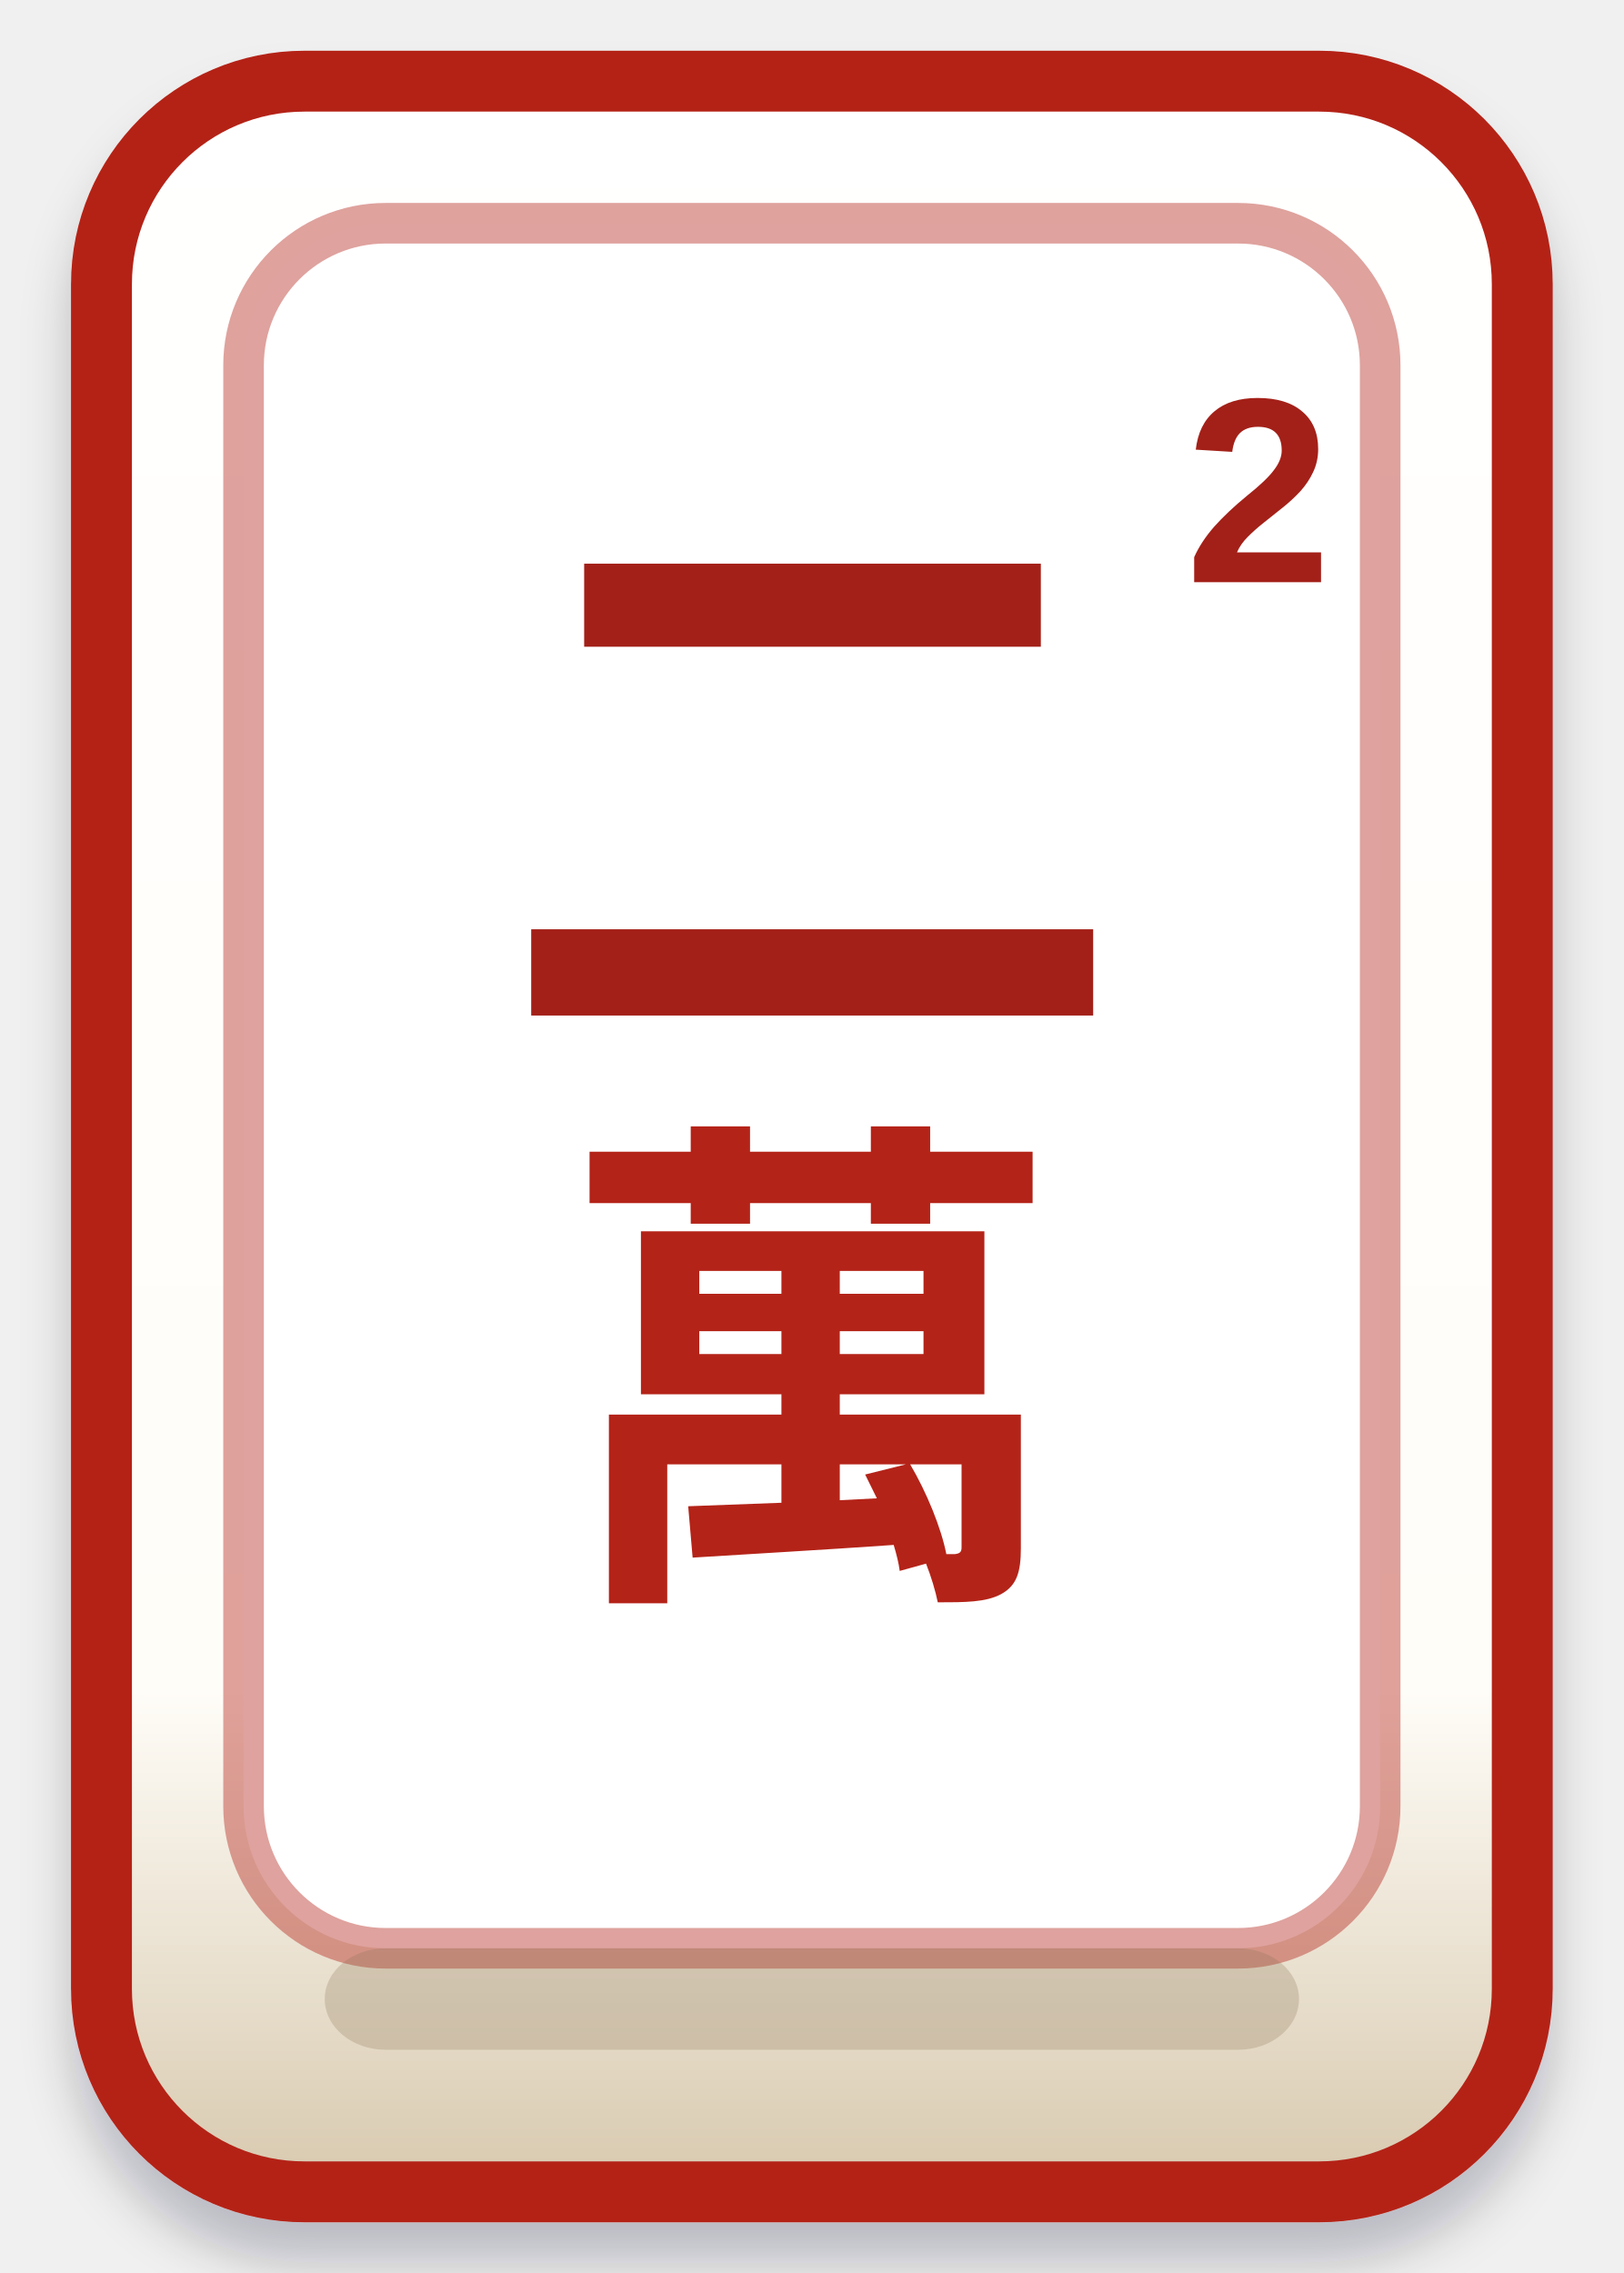
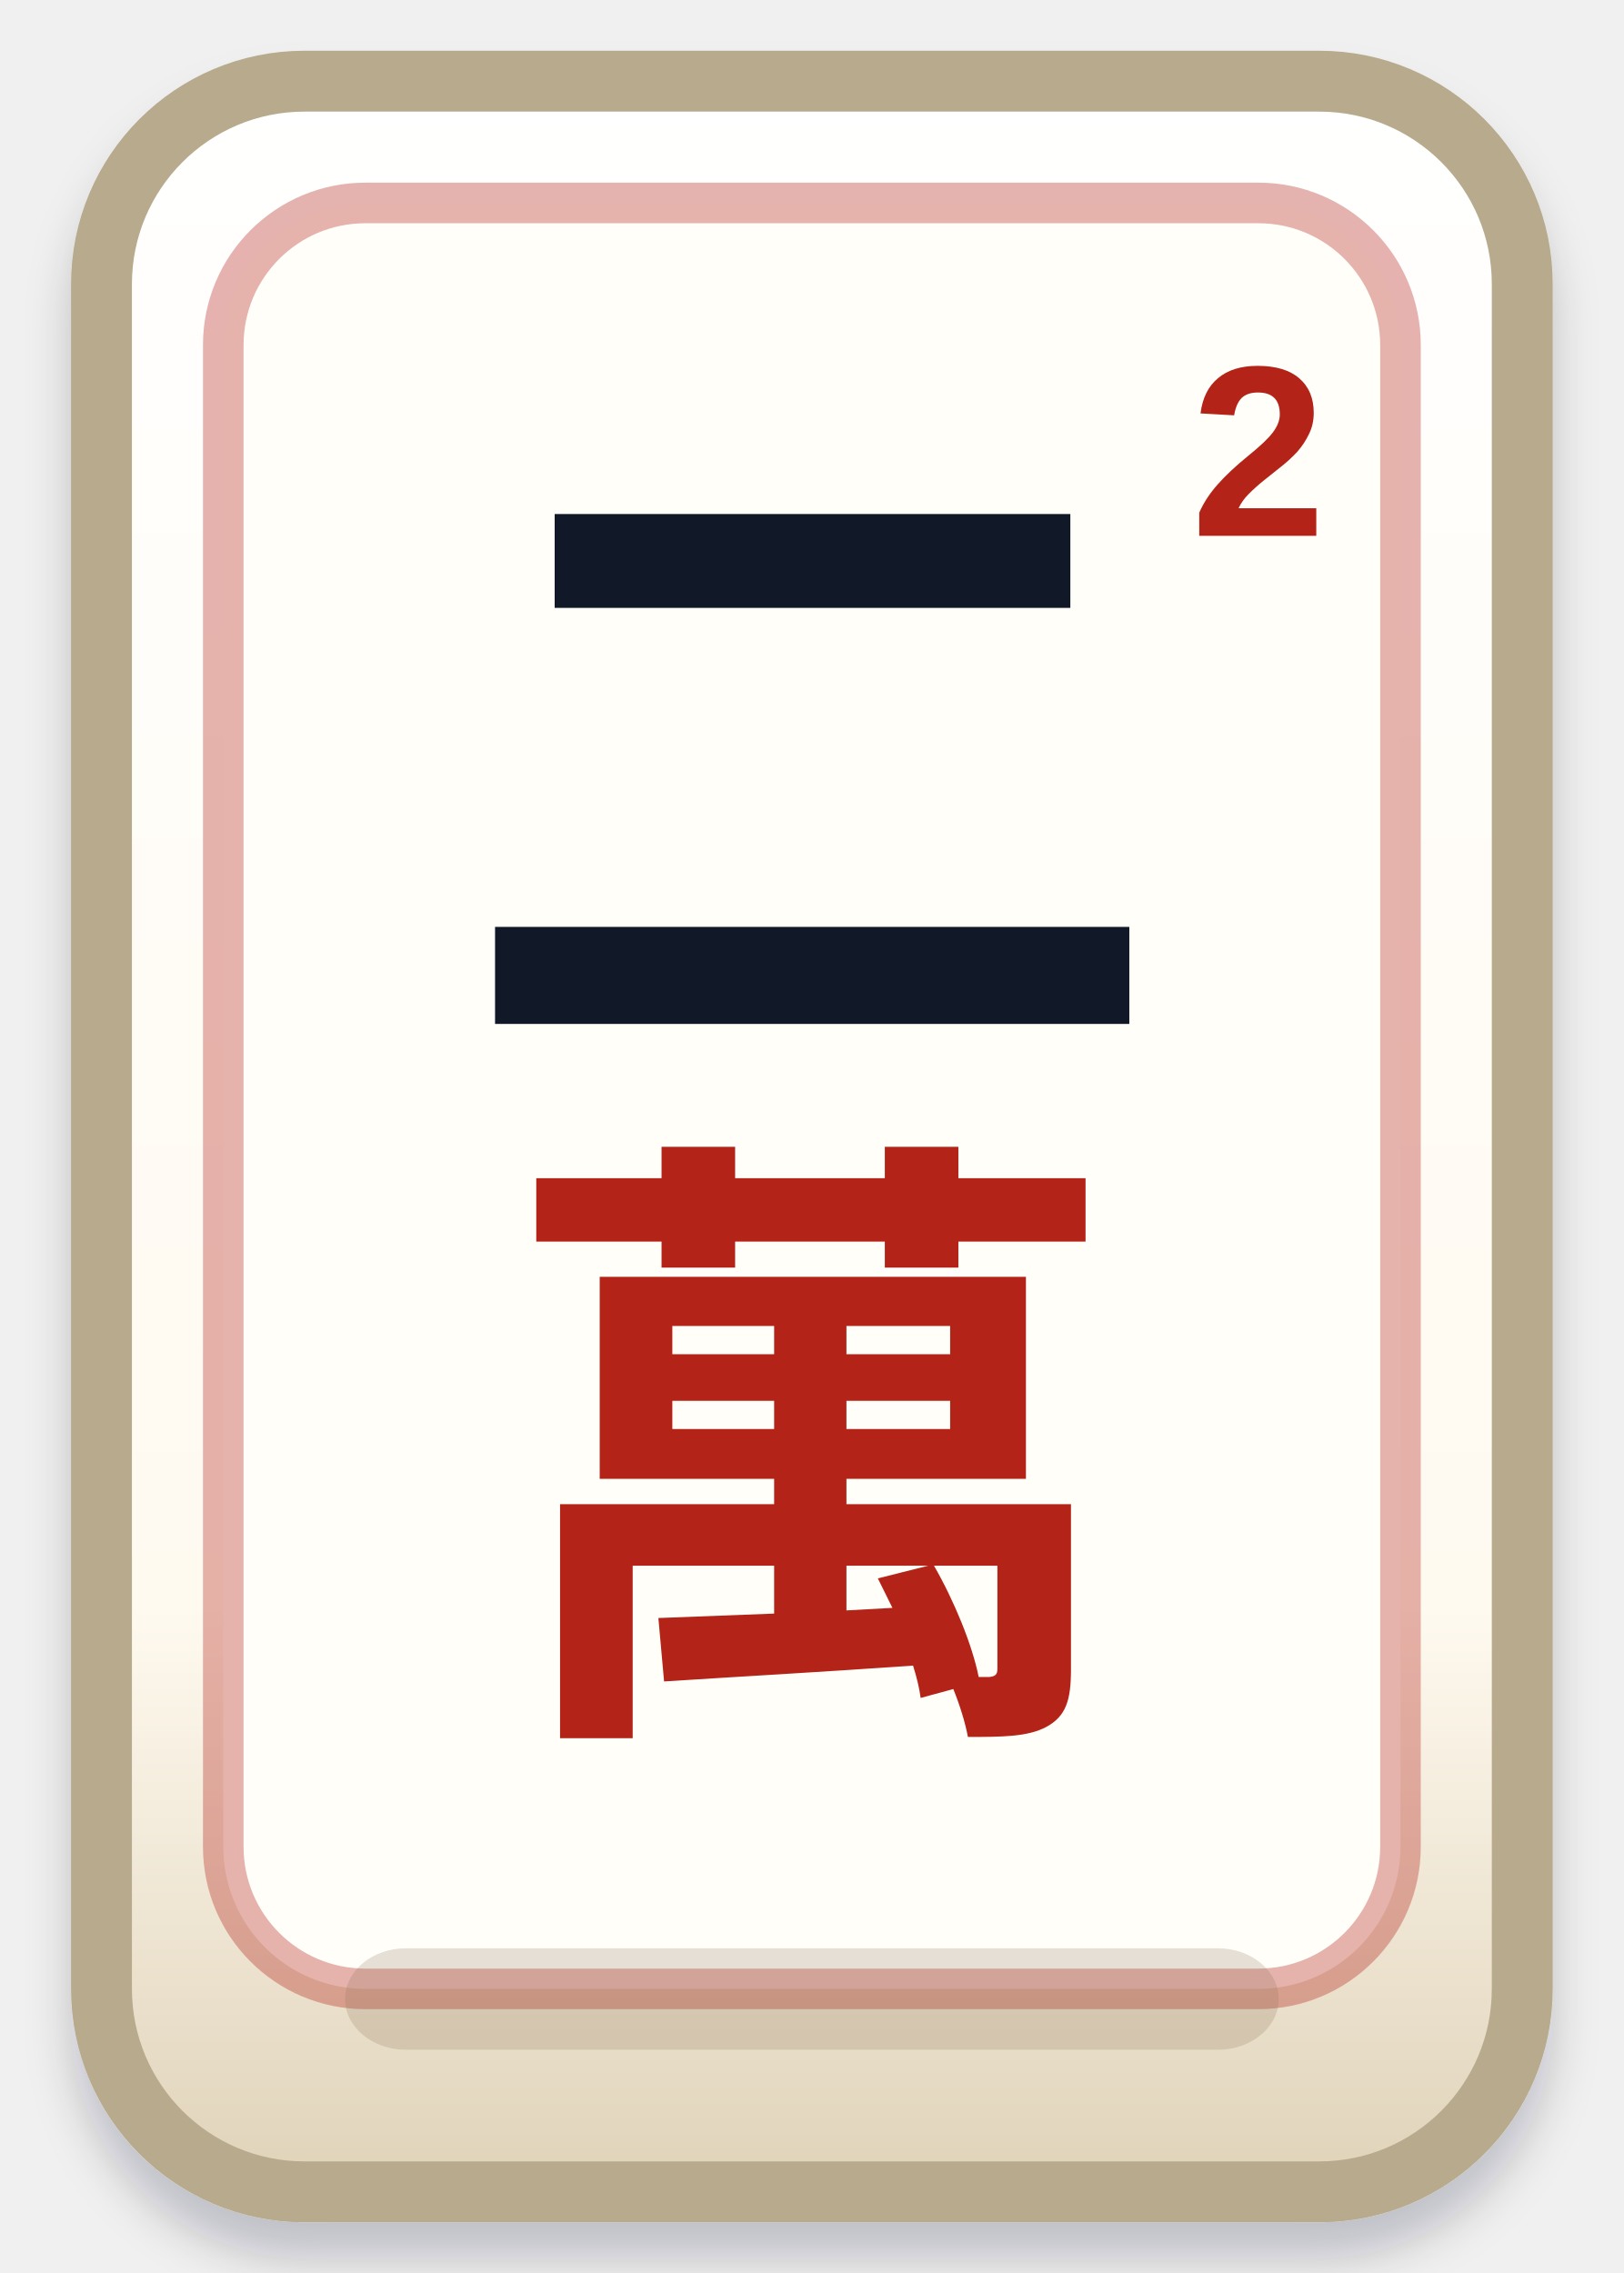
<svg xmlns="http://www.w3.org/2000/svg" viewBox="0 0 80 112" role="img">
  <defs>
    <linearGradient id="tileBase" x1="0" y1="0" x2="0" y2="1">
      <stop offset="0" stop-color="#ffffff" />
-       <stop offset="0.76" stop-color="#fffdf8" />
-       <stop offset="1" stop-color="#d7c8ad" />
+       <stop offset="0.72" stop-color="#fffaf0" />
+       <stop offset="1" stop-color="#dfd2b8" />
    </linearGradient>
    <filter id="tileShadow" x="-20%" y="-20%" width="140%" height="140%">
-       <feDropShadow dx="0" dy="2" stdDeviation="1.2" flood-color="#0f172a" flood-opacity="0.22" />
+       <feDropShadow dx="0" dy="1.8" stdDeviation="1.1" flood-color="#0f172a" flood-opacity="0.20" />
    </filter>
  </defs>
-   <rect x="5" y="4" width="70" height="104" rx="10" fill="url(#tileBase)" stroke="#b42318" stroke-width="3" filter="url(#tileShadow)" />
-   <rect x="12" y="11" width="56" height="85" rx="7" fill="#fff" stroke="#b42318" stroke-opacity="0.42" stroke-width="2" />
-   <text x="40" y="39" text-anchor="middle" dominant-baseline="middle" font-family="Arial, 'Noto Sans JP', sans-serif" font-size="31" font-weight="900" fill="#a32018">二</text>
-   <text x="40" y="68" text-anchor="middle" dominant-baseline="middle" font-family="Arial, 'Noto Sans JP', sans-serif" font-size="25" font-weight="900" fill="#b42318">萬</text>
-   <text x="62" y="25" text-anchor="middle" dominant-baseline="middle" font-family="Arial, 'Noto Sans JP', sans-serif" font-size="13" font-weight="900" fill="#a32018">2</text>
-   <rect x="16" y="96" width="48" height="5" rx="3" fill="#8b7355" opacity="0.26" />
+   <rect x="5" y="4" width="70" height="104" rx="10" fill="url(#tileBase)" stroke="#b7aa8d" stroke-width="3" filter="url(#tileShadow)" />
+   <rect x="11" y="10" width="58" height="88" rx="7" fill="#fffef9" stroke="#b42318" stroke-opacity="0.34" stroke-width="2" />
+   <text x="40" y="38" text-anchor="middle" dominant-baseline="middle" font-family="Georgia, 'Yu Mincho', serif" font-size="35" font-weight="900" fill="#111827">二</text>
+   <text x="40" y="72" text-anchor="middle" dominant-baseline="middle" font-family="Georgia, 'Yu Mincho', serif" font-size="31" font-weight="900" fill="#b42318">萬</text>
+   <text x="62" y="23" text-anchor="middle" dominant-baseline="middle" font-family="Arial, sans-serif" font-size="12" font-weight="900" fill="#b42318">2</text>
+   <rect x="17" y="96" width="46" height="5" rx="3" fill="#8b7355" opacity="0.22" />
</svg>
